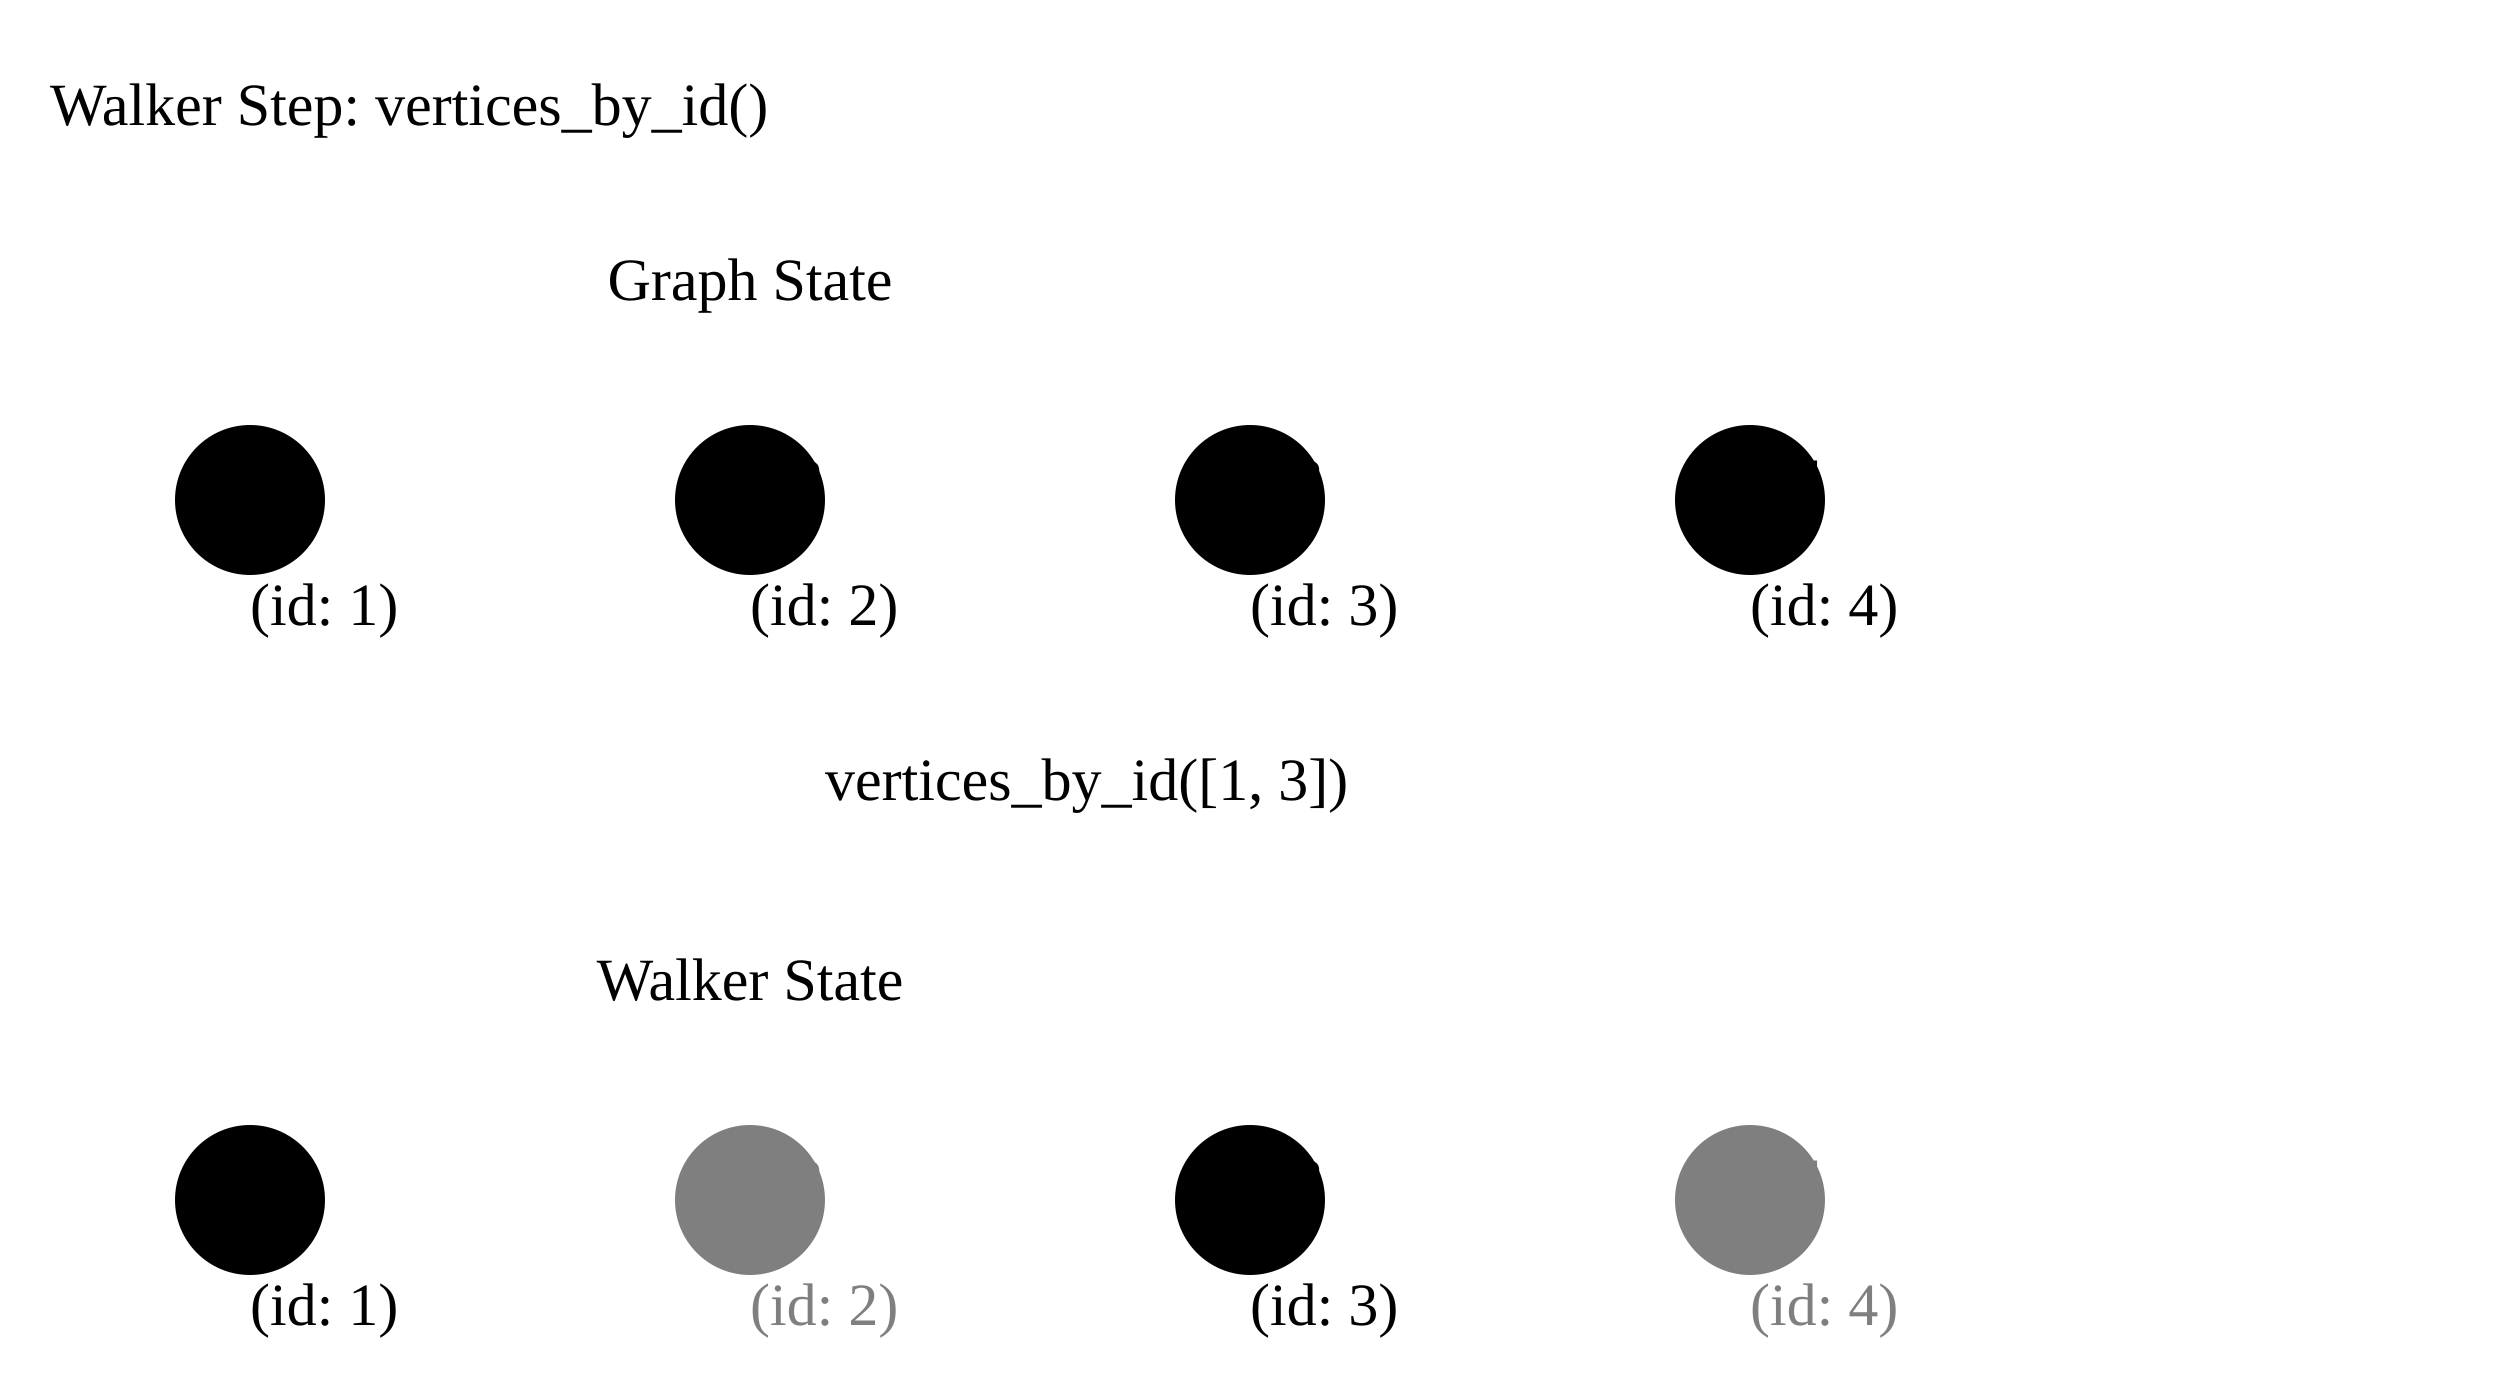
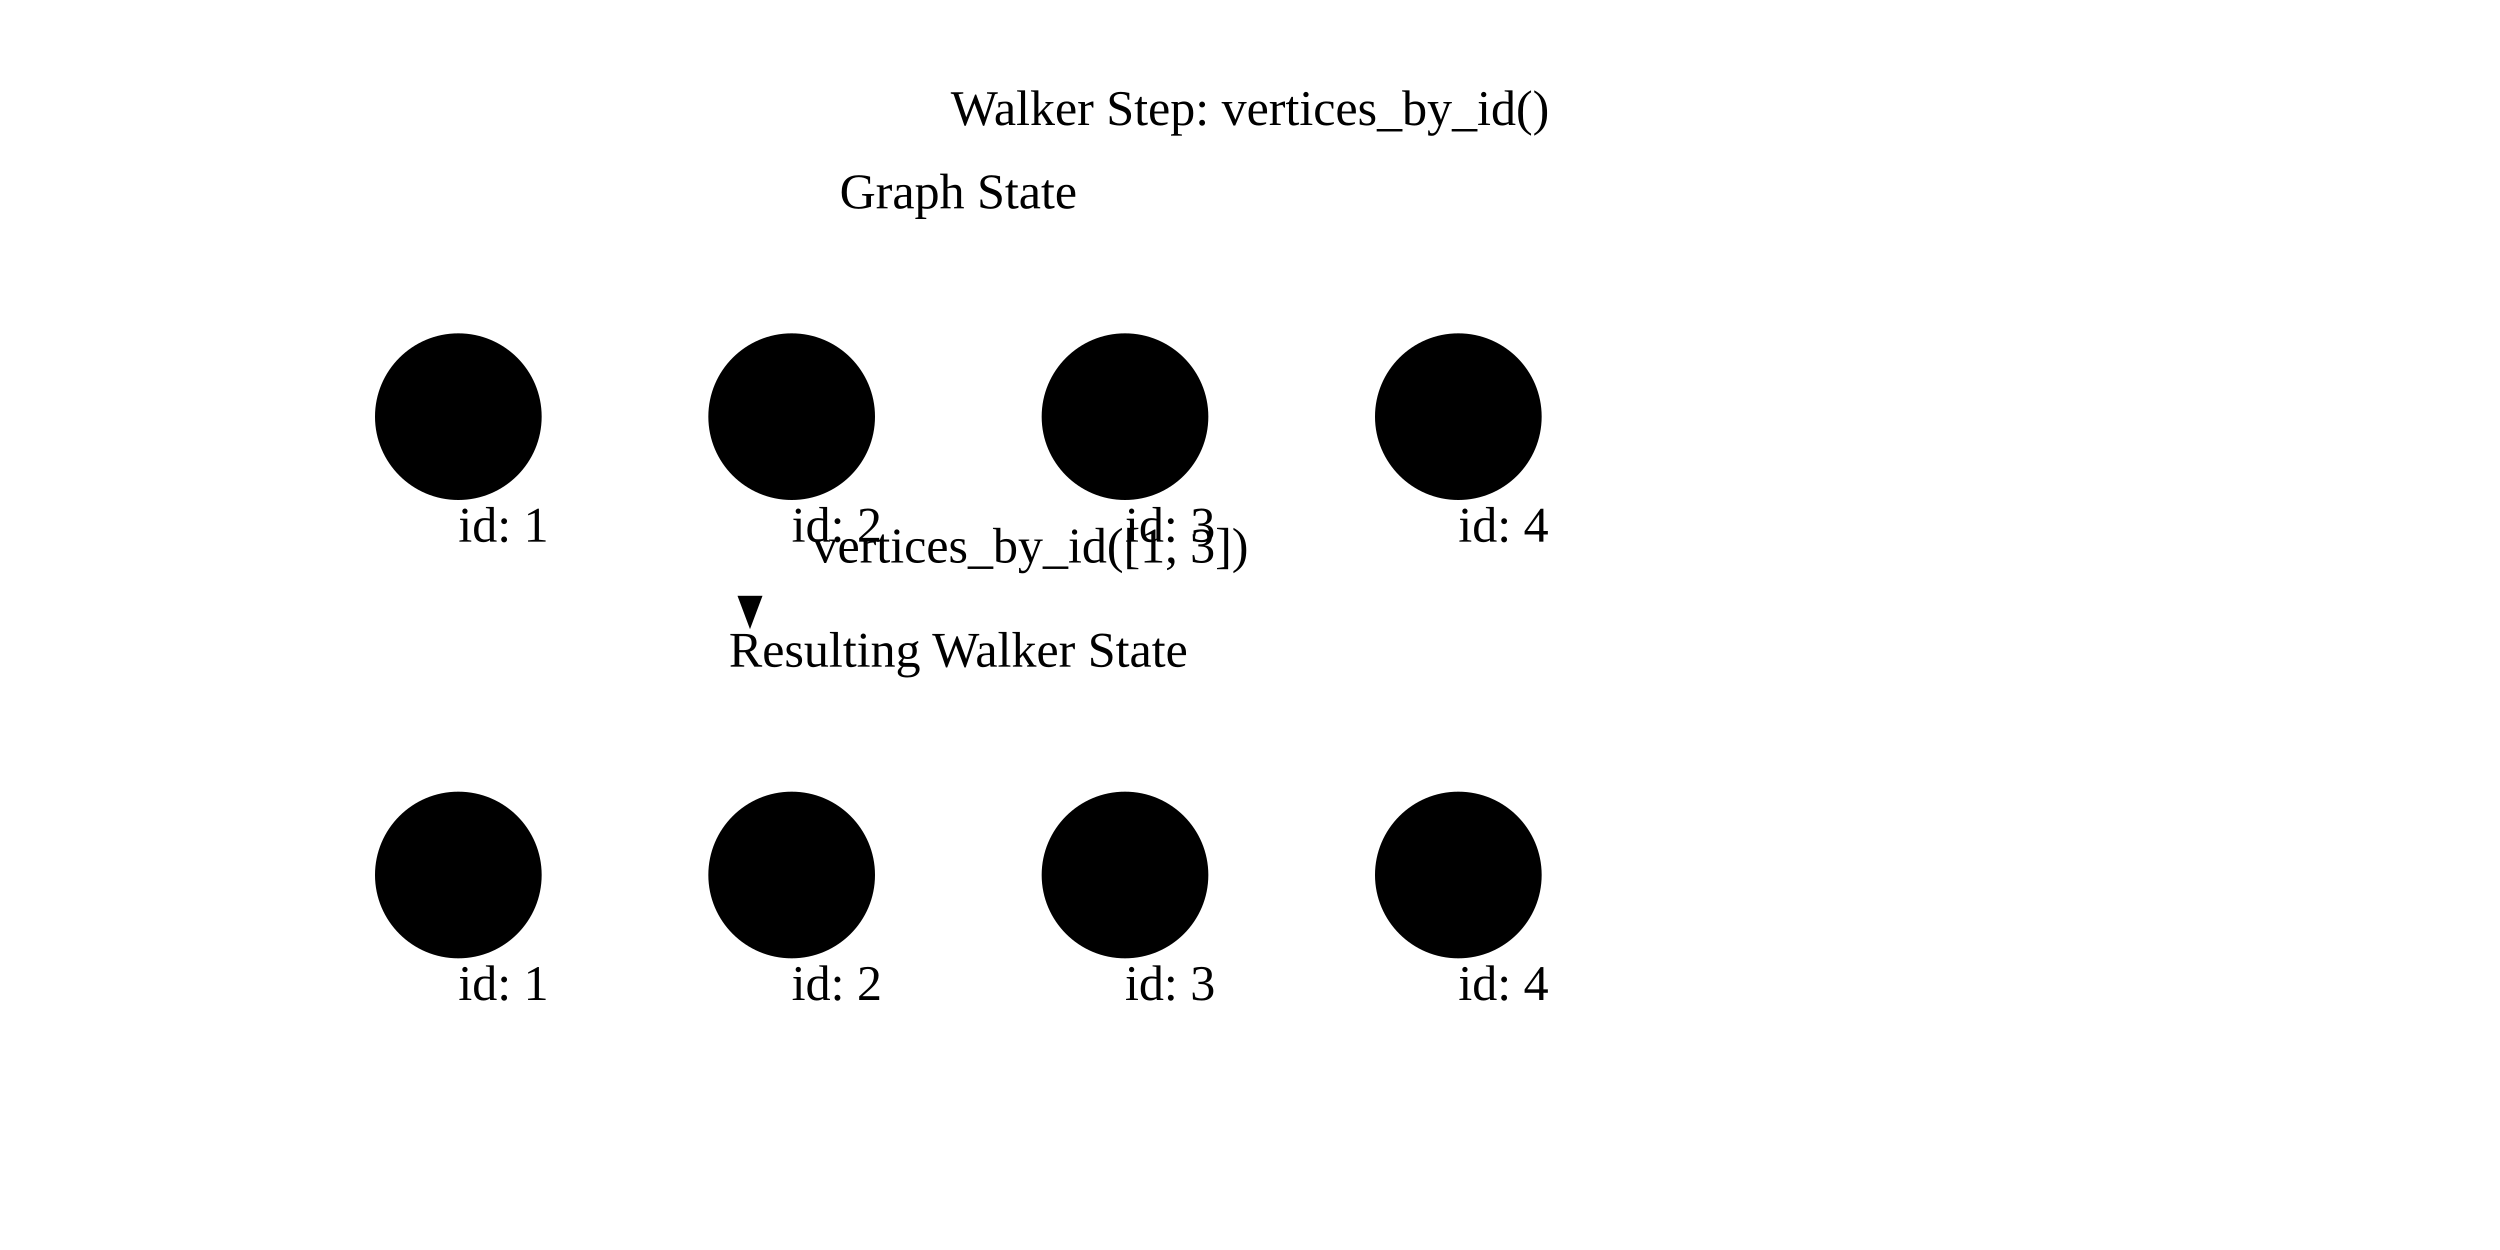
- <svg xmlns="http://www.w3.org/2000/svg" viewBox="0 0 500 280">
+ <svg xmlns="http://www.w3.org/2000/svg" viewBox="0 0 600 300">
  <defs>
-     <marker id="arrowhead" class="marker-arrowhead marker-base" viewBox="0 0 10 10" refX="5" refY="5" markerWidth="6" markerHeight="6" orient="auto-start-reverse">
-       <path d="M 0 0 L 10 5 L 0 10 z" />
-     </marker>
-     <marker id="arrowhead-pointer" class="marker-arrowhead-pointer marker-base" viewBox="0 0 10 10" refX="5" refY="5" markerWidth="6" markerHeight="6" orient="auto-start-reverse">
-       <path d="M 0 0 L 10 5 L 0 10 z" />
+     <marker id="arrowhead-pointer" class="marker-arrowhead-pointer marker-base" markerWidth="8" markerHeight="6" refX="7" refY="3" orient="auto" markerUnits="strokeWidth">
+       <path d="M0,0 L8,3 L0,6 Z" />
    </marker>
  </defs>
-   <text x="10" y="25" class="step-label halo">Walker Step: <tspan class="code">vertices_by_id()</tspan>
+   <text x="300" y="30" class="step-label halo" text-anchor="middle">Walker Step: <tspan class="code">vertices_by_id()</tspan>
  </text>
-   <text x="150" y="60" class="text-color-muted" text-anchor="middle">Graph State</text>
-   <g class="node" transform="translate(50, 100)">
-     <circle r="15" />
-     <text class="node-label">V1</text>
-     <text class="property-text" y="25">(id: 1)</text>
+   <g id="graph-state" transform="translate(50, 50)">
+     <text class="step-label" x="180" y="0" text-anchor="middle">Graph State</text>
+     <g class="node" transform="translate(60, 50)">
+       <circle r="20" />
+       <text class="node-label">V1</text>
+       <text class="property-text halo" y="30">id: 1</text>
+     </g>
+     <g class="node" transform="translate(140, 50)">
+       <circle r="20" />
+       <text class="node-label">V2</text>
+       <text class="property-text halo" y="30">id: 2</text>
+     </g>
+     <g class="node" transform="translate(220, 50)">
+       <circle r="20" />
+       <text class="node-label">V3</text>
+       <text class="property-text halo" y="30">id: 3</text>
+     </g>
+     <g class="node" transform="translate(300, 50)">
+       <circle r="20" />
+       <text class="node-label">V4</text>
+       <text class="property-text halo" y="30">id: 4</text>
+     </g>
  </g>
-   <g class="node" transform="translate(150, 100)">
-     <circle r="15" />
-     <text class="node-label">V2</text>
-     <text class="property-text" y="25">(id: 2)</text>
-   </g>
-   <g class="node" transform="translate(250, 100)">
-     <circle r="15" />
-     <text class="node-label">V3</text>
-     <text class="property-text" y="25">(id: 3)</text>
-   </g>
-   <g class="node" transform="translate(350, 100)">
-     <circle r="15" />
-     <text class="node-label">V4</text>
-     <text class="property-text" y="25">(id: 4)</text>
-   </g>
-   <line class="step-arrow" x1="150" y1="135" x2="150" y2="175" />
-   <text x="165" y="160" class="text-color-muted" font-size="12px">vertices_by_id([1, 3])</text>
-   <text x="150" y="200" class="text-color-muted" text-anchor="middle">Walker State</text>
-   <g class="node active" transform="translate(50, 240)">
-     <circle r="15" />
-     <text class="node-label">V1</text>
-     <text class="property-text" y="25">(id: 1)</text>
-   </g>
-   <g class="node visited" transform="translate(150, 240)" opacity="0.5">
-     <circle r="15" />
-     <text class="node-label">V2</text>
-     <text class="property-text" y="25">(id: 2)</text>
-   </g>
-   <g class="node active" transform="translate(250, 240)">
-     <circle r="15" />
-     <text class="node-label">V3</text>
-     <text class="property-text" y="25">(id: 3)</text>
-   </g>
-   <g class="node visited" transform="translate(350, 240)" opacity="0.5">
-     <circle r="15" />
-     <text class="node-label">V4</text>
-     <text class="property-text" y="25">(id: 4)</text>
+   <line class="step-arrow" x1="180" y1="110" x2="180" y2="150" marker-end="url(#arrowhead-pointer)" />
+   <text x="195" y="135" class="text-color-muted" font-size="12px">vertices_by_id([1, 3])</text>
+   <g id="walker-state" transform="translate(50, 160)">
+     <text class="step-label" x="180" y="0" text-anchor="middle">Resulting Walker State</text>
+     <g class="node highlighted" transform="translate(60, 50)">
+       <circle r="20" />
+       <text class="node-label">V1</text>
+       <text class="property-text halo" y="30">id: 1</text>
+     </g>
+     <g class="node visited" transform="translate(140, 50)">
+       <circle r="20" />
+       <text class="node-label">V2</text>
+       <text class="property-text halo" y="30">id: 2</text>
+     </g>
+     <g class="node highlighted" transform="translate(220, 50)">
+       <circle r="20" />
+       <text class="node-label">V3</text>
+       <text class="property-text halo" y="30">id: 3</text>
+     </g>
+     <g class="node visited" transform="translate(300, 50)">
+       <circle r="20" />
+       <text class="node-label">V4</text>
+       <text class="property-text halo" y="30">id: 4</text>
+     </g>
  </g>
</svg>
